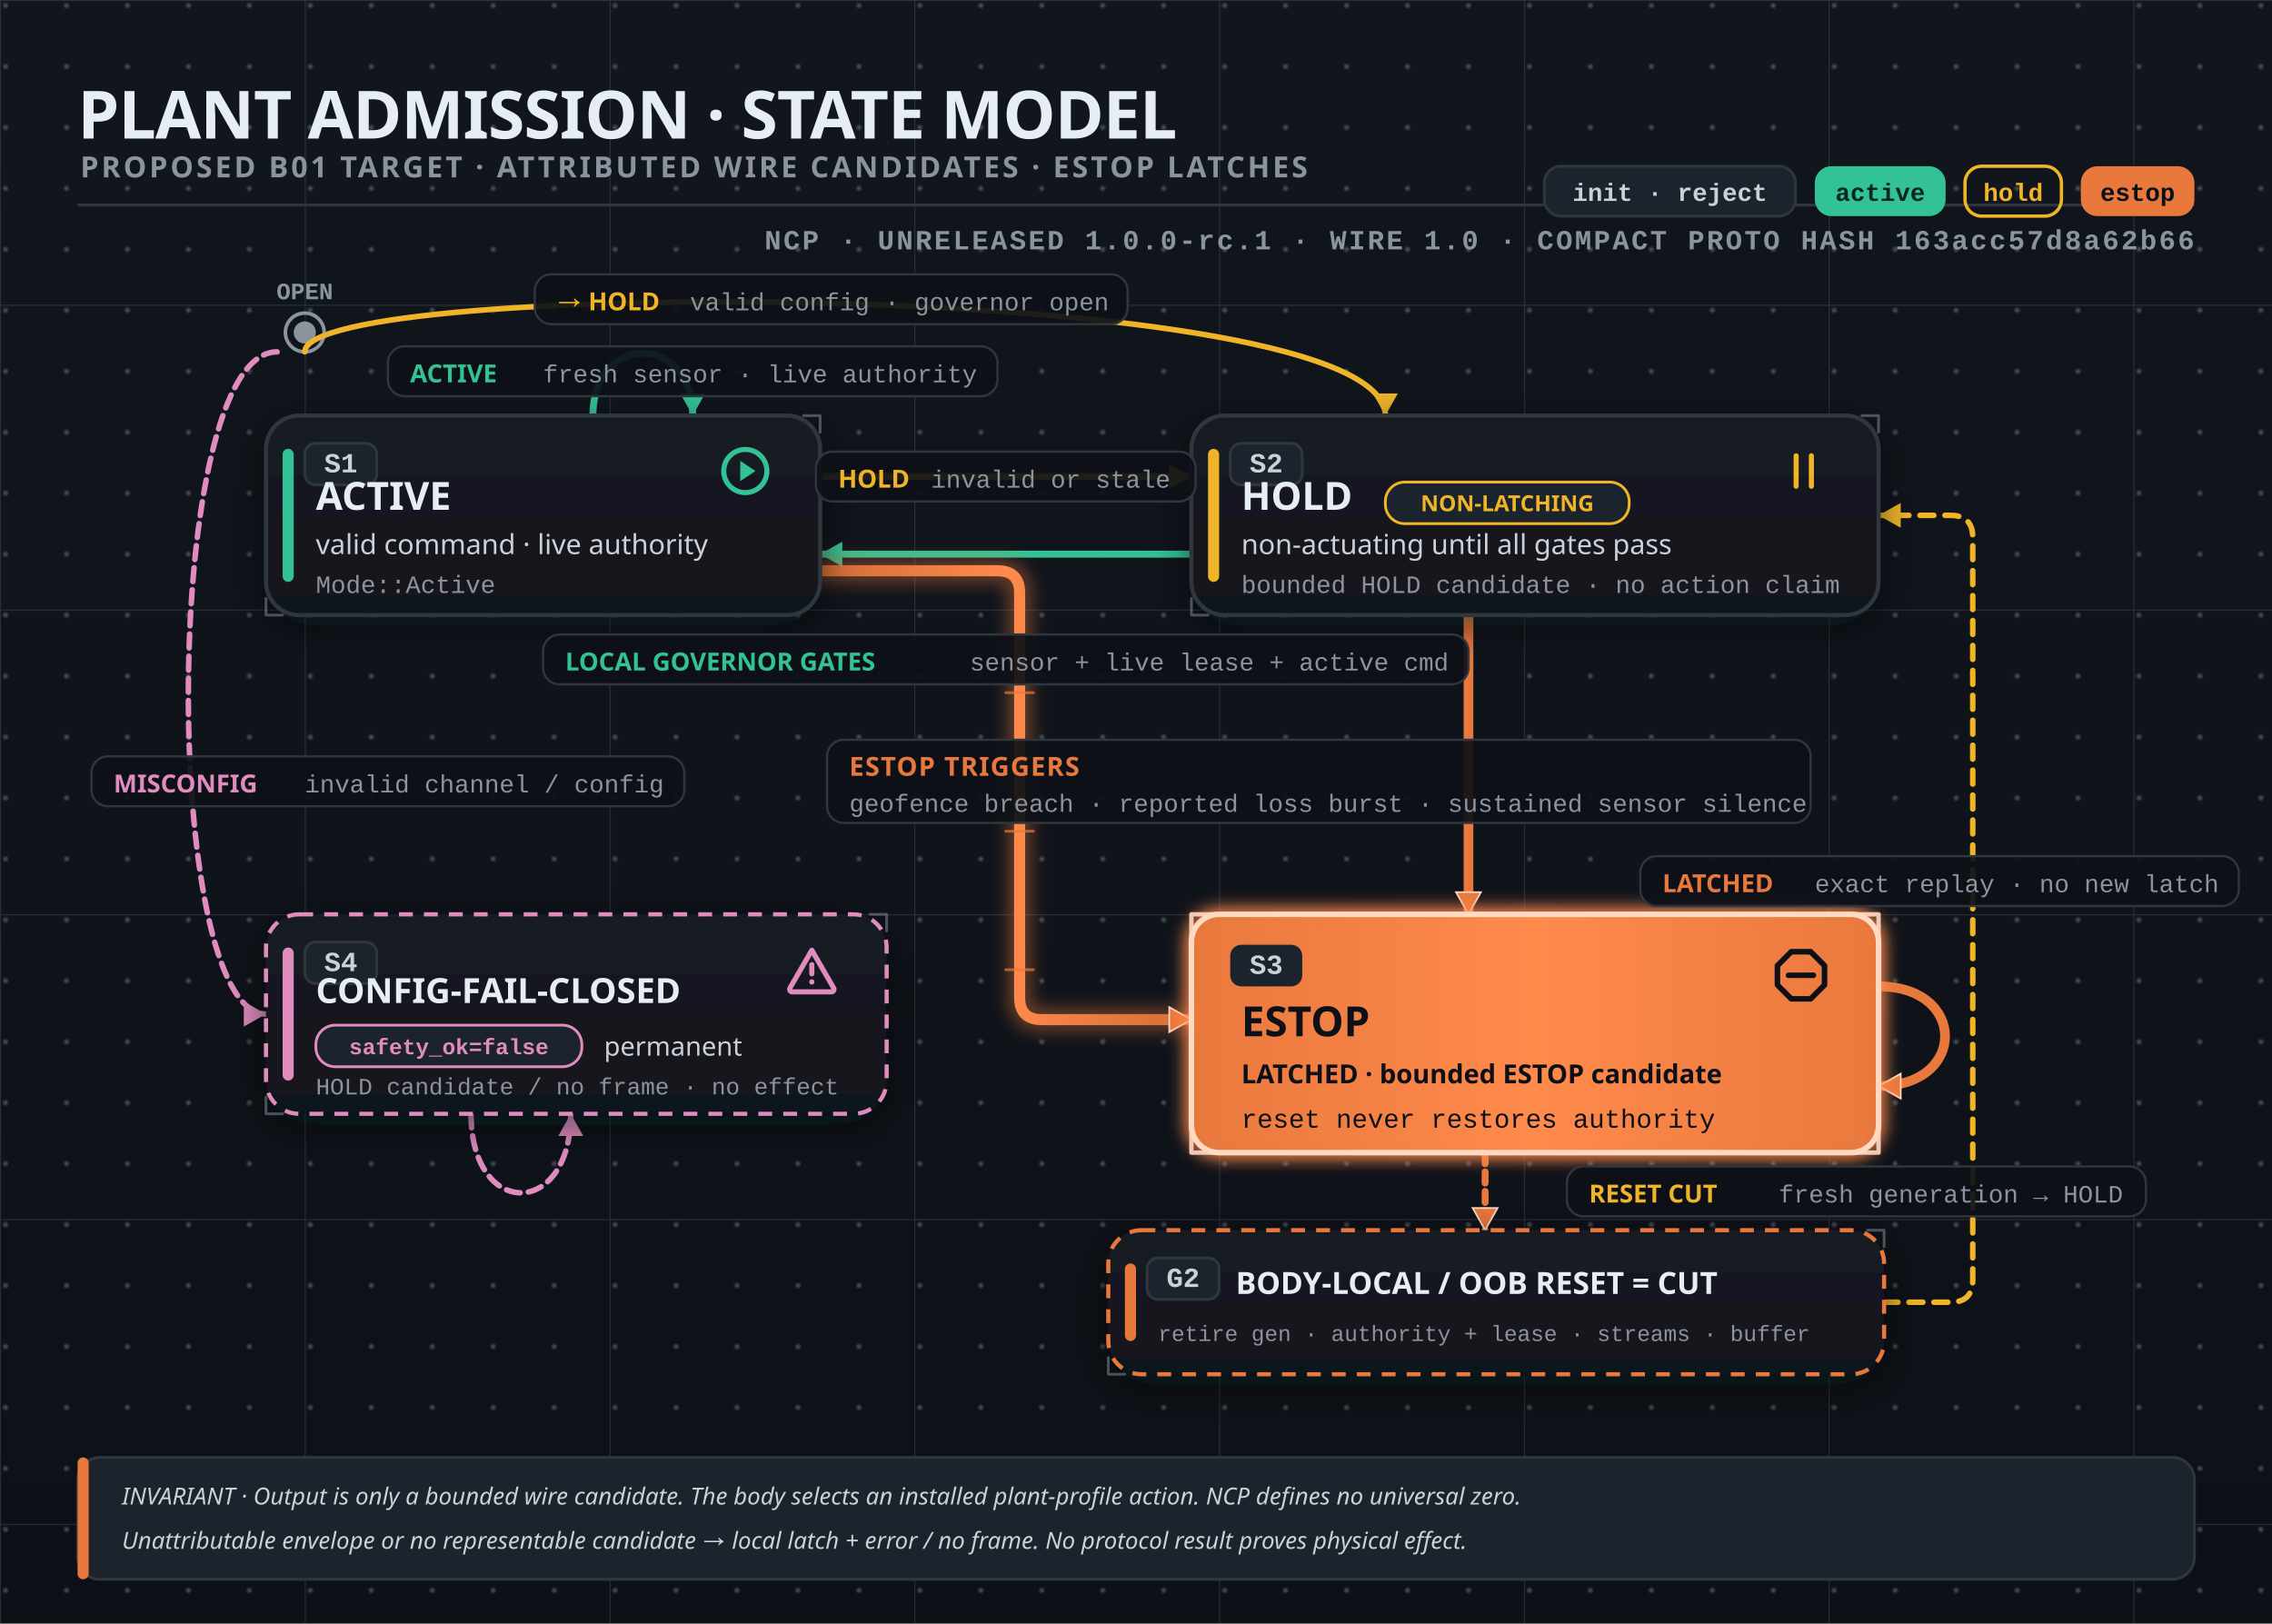
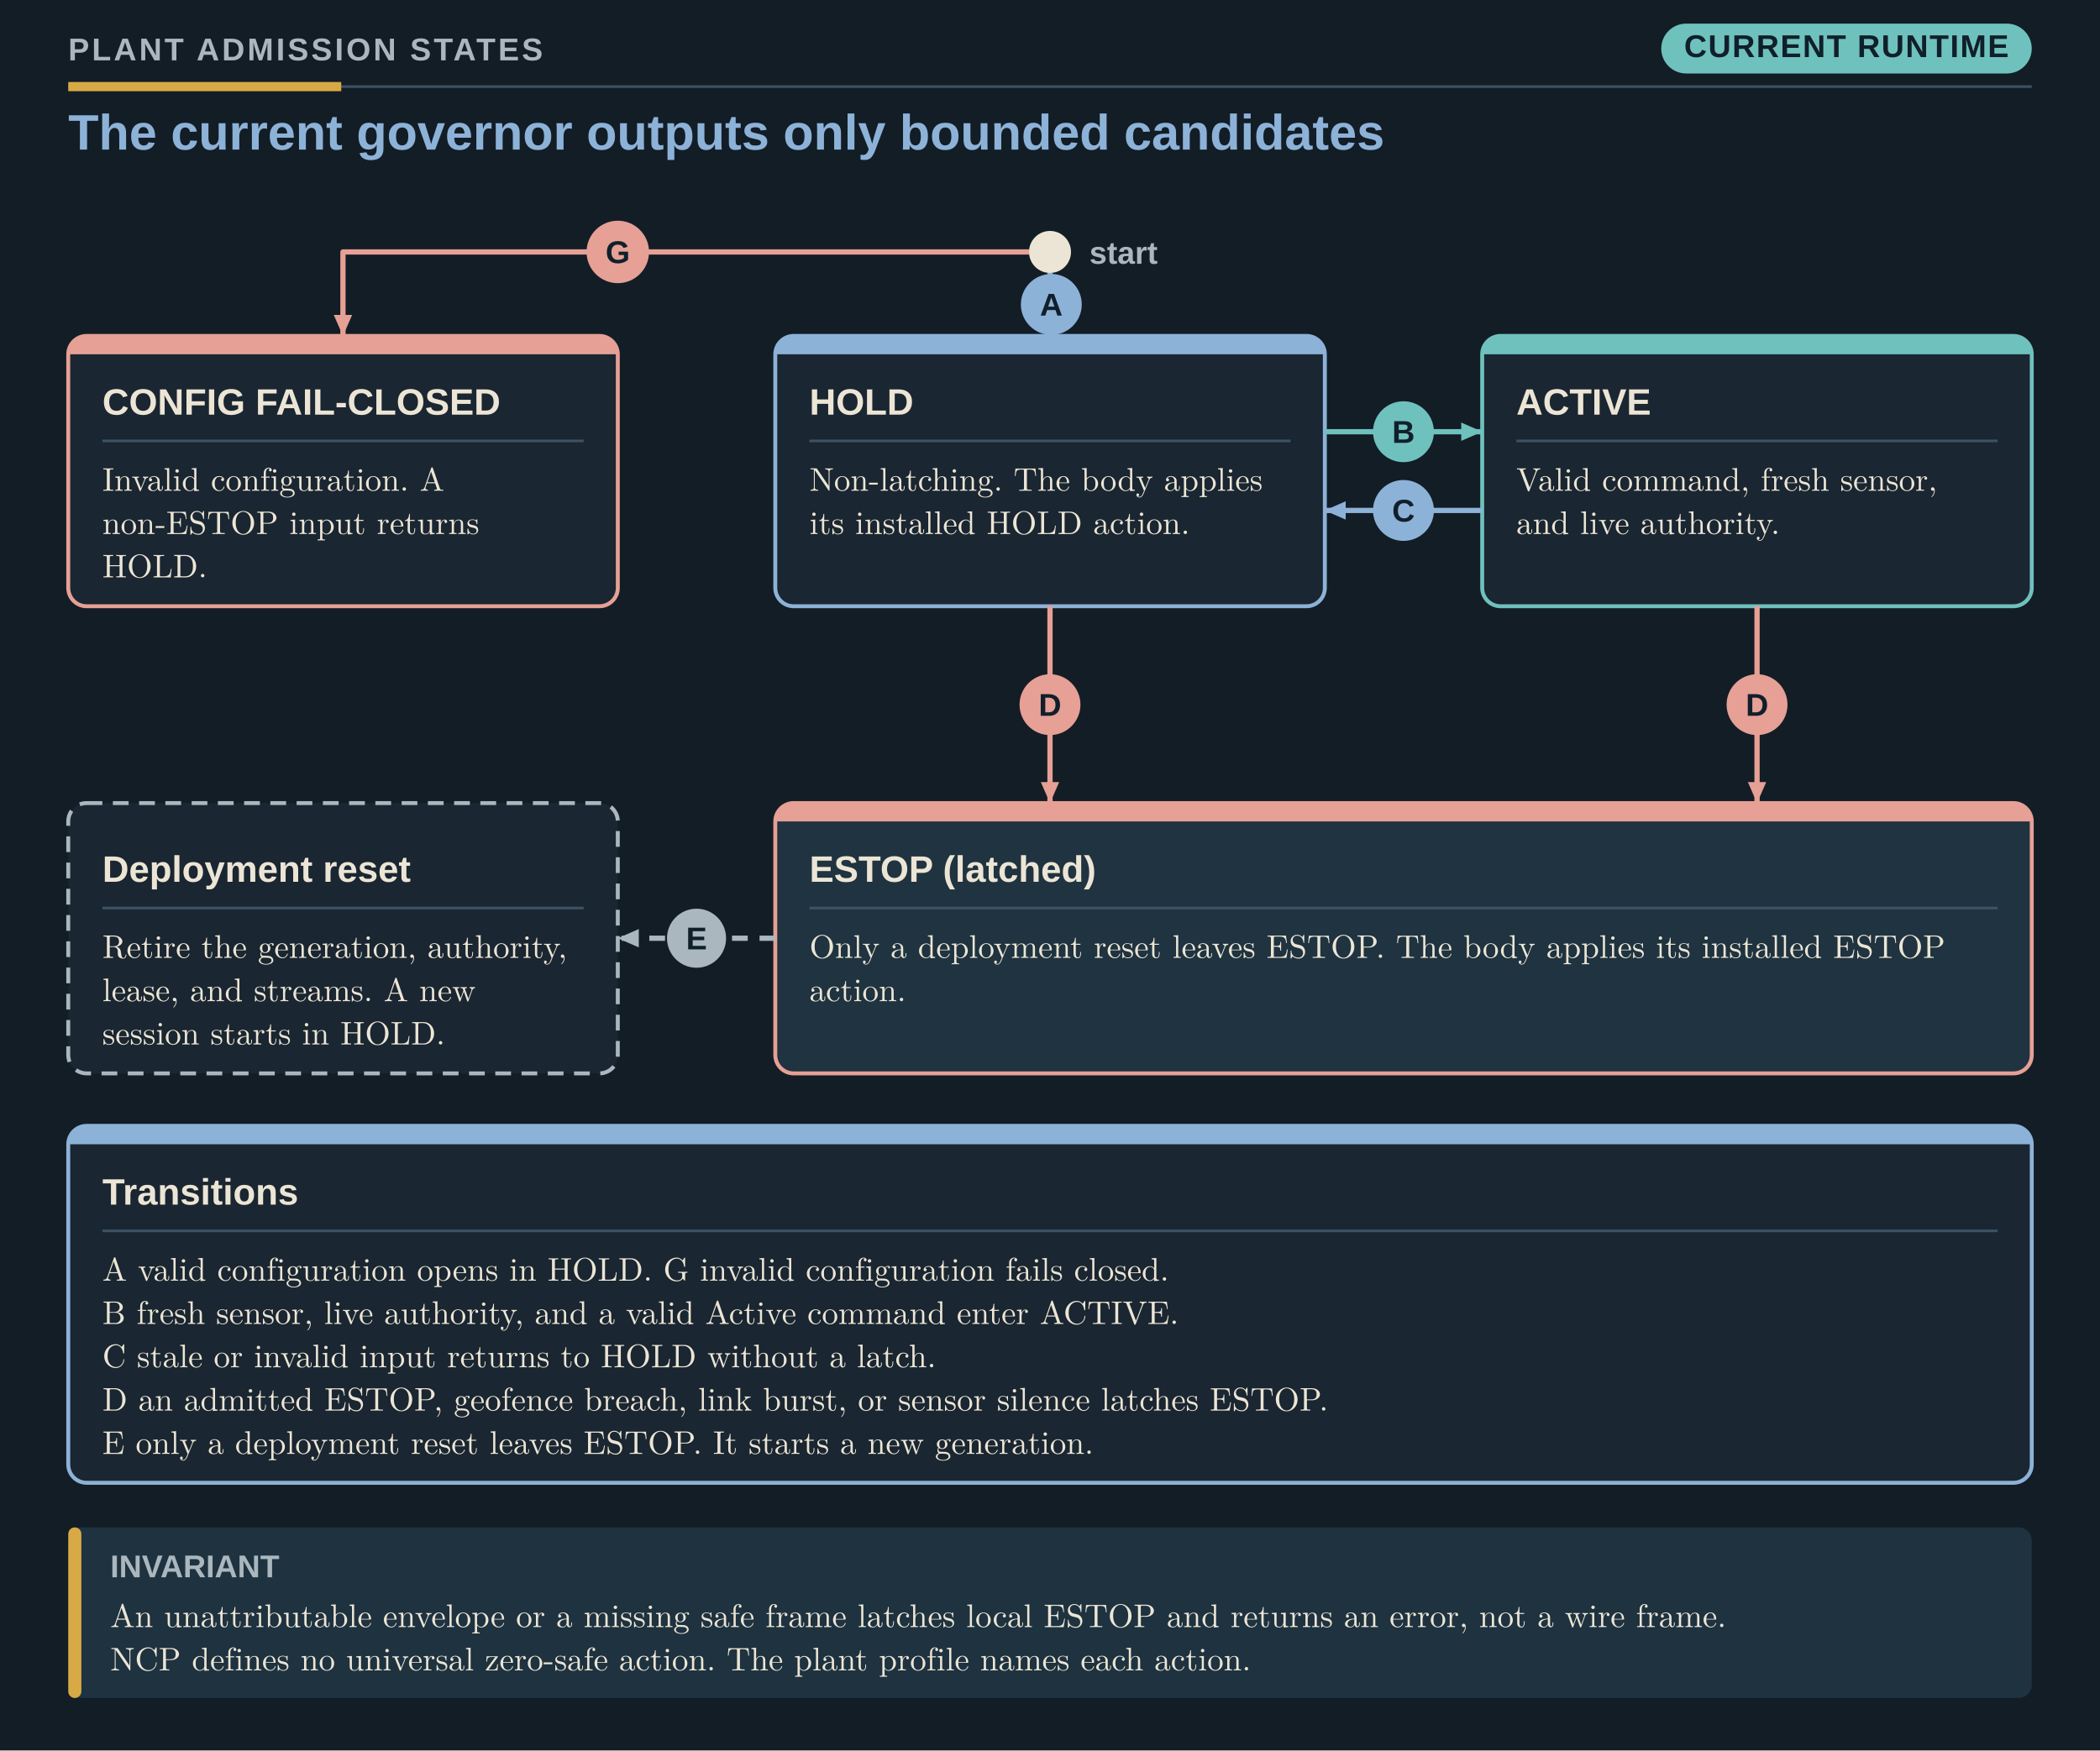
- <svg xmlns="http://www.w3.org/2000/svg" width="820" height="586" viewBox="0 0 820 586" font-family="-apple-system, BlinkMacSystemFont, 'Segoe UI', 'Noto Sans', Helvetica, Arial, sans-serif" role="img" aria-labelledby="ncp-fsm-title ncp-fsm-desc">
+ <svg xmlns="http://www.w3.org/2000/svg" xml:lang="en" width="1600" height="1334" viewBox="0 0 1600 1334" role="img" aria-labelledby="fsm-title fsm-desc">
  <defs>
-     <linearGradient id="pageBg" x1="0" y1="0" x2="0" y2="1">
-       <stop offset="0" stop-color="#11161d" />
-       <stop offset="1" stop-color="#0d1117" />
-     </linearGradient>
-     <linearGradient id="surface" x1="0" y1="0" x2="0" y2="1">
-       <stop offset="0" stop-color="#161b22" />
-       <stop offset="1" stop-color="#11161d" />
-     </linearGradient>
-     <linearGradient id="busAction" x1="0" y1="0" x2="1" y2="0">
-       <stop offset="0" stop-color="#e8783c" stop-opacity="0.85" />
-       <stop offset="0.5" stop-color="#ff8a4c" stop-opacity="1" />
-       <stop offset="1" stop-color="#e8783c" stop-opacity="0.85" />
-     </linearGradient>
-     <linearGradient id="fsmAction" x1="0" y1="0" x2="1" y2="0">
-       <stop offset="0" stop-color="#e8783c" stop-opacity="0.85" />
-       <stop offset="0.5" stop-color="#ff8a4c" stop-opacity="1" />
-       <stop offset="1" stop-color="#e8783c" stop-opacity="0.85" />
-     </linearGradient>
-     <linearGradient id="contractHero" x1="0" y1="0" x2="1" y2="1">
-       <stop offset="0" stop-color="#a78bfa" />
-       <stop offset="1" stop-color="#8c72d9" />
-     </linearGradient>
-     <radialGradient id="gridDot" cx="0.5" cy="0.5" r="0.5">
-       <stop offset="0" stop-color="#8b949e" stop-opacity="0.5" />
-       <stop offset="1" stop-color="#8b949e" stop-opacity="0" />
-     </radialGradient>
-     <pattern id="grid" width="22" height="22" patternUnits="userSpaceOnUse">
-       <circle cx="2" cy="2" r="1.4" fill="url(#gridDot)" />
+     <style>.s{font-family:'Source Sans Pro', 'Source Sans 3', Arial, 'Liberation Sans', 'Helvetica Neue', Helvetica, sans-serif}.r{font-family:'Latin Modern Roman', 'LM Roman 10', 'Times New Roman', 'Liberation Serif', Times, serif}</style>
+     <marker id="fsm-arrow-lapis" viewBox="0 0 16 14" refX="16" refY="7" markerWidth="16" markerHeight="14" markerUnits="userSpaceOnUse" orient="auto-start-reverse">
+       <path d="M0,0 L16,7 L0,14 z" fill="#8DB2D8" />
+     </marker>
+     <marker id="fsm-arrow-muted" viewBox="0 0 16 14" refX="16" refY="7" markerWidth="16" markerHeight="14" markerUnits="userSpaceOnUse" orient="auto-start-reverse">
+       <path d="M0,0 L16,7 L0,14 z" fill="#AAB7BE" />
+     </marker>
+     <marker id="fsm-arrow-pomegranate" viewBox="0 0 16 14" refX="16" refY="7" markerWidth="16" markerHeight="14" markerUnits="userSpaceOnUse" orient="auto-start-reverse">
+       <path d="M0,0 L16,7 L0,14 z" fill="#E6A095" />
+     </marker>
+     <marker id="fsm-arrow-turquoise" viewBox="0 0 16 14" refX="16" refY="7" markerWidth="16" markerHeight="14" markerUnits="userSpaceOnUse" orient="auto-start-reverse">
+       <path d="M0,0 L16,7 L0,14 z" fill="#6FC1BD" />
+     </marker>
+     <pattern id="fsm-hatch" width="12" height="12" patternUnits="userSpaceOnUse" patternTransform="rotate(40)">
+       <line x1="0" y1="0" x2="0" y2="12" stroke="#D8AA45" stroke-width="3" />
    </pattern>
-     <pattern id="gridMajor" width="110" height="110" patternUnits="userSpaceOnUse">
-       <path d="M110 0H0V110" fill="none" stroke="#8b949e" stroke-width="0.75" stroke-opacity="0.22" />
-     </pattern>
-     <filter id="soft" x="-40%" y="-40%" width="180%" height="180%" color-interpolation-filters="sRGB">
-       <feDropShadow dx="0" dy="4" stdDeviation="7" flood-color="#05070b" flood-opacity="0.6" />
-     </filter>
-     <filter id="halo" x="-60%" y="-60%" width="220%" height="220%" color-interpolation-filters="sRGB">
-       <feGaussianBlur stdDeviation="3" />
-     </filter>
-     <filter id="glow" x="-90%" y="-90%" width="280%" height="280%" color-interpolation-filters="sRGB">
-       <feGaussianBlur in="SourceGraphic" stdDeviation="3.4" result="b" />
-       <feFlood flood-color="#ff8a4c" flood-opacity="0.9" />
-       <feComposite in2="b" operator="in" result="g" />
-       <feMerge>
-         <feMergeNode in="g" />
-         <feMergeNode in="g" />
-         <feMergeNode in="SourceGraphic" />
-       </feMerge>
-     </filter>
-     <marker id="arrowAction" markerUnits="userSpaceOnUse" markerWidth="12" markerHeight="12" refX="9" refY="5.5" orient="auto">
-       <path d="M1,1 L9,5.5 L1,10 Z" fill="#e8783c" />
-     </marker>
-     <marker id="arrowControl" markerUnits="userSpaceOnUse" markerWidth="12" markerHeight="12" refX="9" refY="5.5" orient="auto">
-       <path d="M1,1 L9,5.5 L1,10 Z" fill="#3a9ad9" />
-     </marker>
-     <marker id="replyControl" markerUnits="userSpaceOnUse" markerWidth="12" markerHeight="12" refX="9" refY="5.5" orient="auto">
-       <path d="M2,1.5 L9,5.5 L2,9.5" fill="none" stroke="#3a9ad9" stroke-width="1.7" stroke-linecap="round" stroke-linejoin="round" />
-     </marker>
-     <marker id="arrowPercep" markerUnits="userSpaceOnUse" markerWidth="12" markerHeight="12" refX="9" refY="5.5" orient="auto">
-       <path d="M1,1 L9,5.5 L1,10 Z" fill="#56b4e9" />
-     </marker>
-     <marker id="tapObserve" markerUnits="userSpaceOnUse" markerWidth="10" markerHeight="10" refX="5" refY="5" orient="auto">
-       <circle cx="5" cy="5" r="3.2" fill="none" stroke="#8b949e" stroke-width="1.5" />
-     </marker>
-     <marker id="arrowContract" markerUnits="userSpaceOnUse" markerWidth="12" markerHeight="12" refX="9" refY="5.5" orient="auto">
-       <path d="M1,1 L9,5.5 L1,10 Z" fill="#a78bfa" />
-     </marker>
-     <marker id="submoduleArrow" markerUnits="userSpaceOnUse" markerWidth="12" markerHeight="12" refX="9" refY="5.5" orient="auto">
-       <path d="M2,1.5 L9,5.5 L2,9.5" fill="none" stroke="#8b949e" stroke-width="1.7" stroke-linecap="round" stroke-linejoin="round" />
-     </marker>
-     <marker id="arrowActive" markerUnits="userSpaceOnUse" markerWidth="12" markerHeight="12" refX="9" refY="5.5" orient="auto">
-       <path d="M1,1 L9,5.5 L1,10 Z" fill="#33c295" />
-     </marker>
-     <marker id="arrowEstop" markerUnits="userSpaceOnUse" markerWidth="12" markerHeight="12" refX="9" refY="5.5" orient="auto">
-       <path d="M1,1 L9,5.5 L1,10 Z" fill="#e8783c" stroke="#ffd9c2" stroke-width="0.6" />
-     </marker>
-     <marker id="arrowHold" markerUnits="userSpaceOnUse" markerWidth="12" markerHeight="12" refX="9" refY="5.5" orient="auto">
-       <path d="M1,1 L9,5.5 L1,10 Z" fill="#f0b429" />
-     </marker>
-     <marker id="arrowMut" markerUnits="userSpaceOnUse" markerWidth="12" markerHeight="12" refX="9" refY="5.5" orient="auto">
-       <path d="M1,1 L9,5.5 L1,10 Z" fill="#8b949e" />
-     </marker>
-     <marker id="arrowConfig" markerUnits="userSpaceOnUse" markerWidth="12" markerHeight="12" refX="9" refY="5.5" orient="auto">
-       <path d="M1,1 L9,5.5 L1,10 Z" fill="#e08cbf" />
-     </marker>
-     <filter id="glowContract" x="-90%" y="-90%" width="280%" height="280%" color-interpolation-filters="sRGB">
-       <feGaussianBlur in="SourceGraphic" stdDeviation="3.4" result="b" />
-       <feFlood flood-color="#a78bfa" flood-opacity="0.9" />
-       <feComposite in2="b" operator="in" result="g" />
-       <feMerge>
-         <feMergeNode in="g" />
-         <feMergeNode in="g" />
-         <feMergeNode in="SourceGraphic" />
-       </feMerge>
-     </filter>
-     <filter id="glowActive" x="-90%" y="-90%" width="280%" height="280%" color-interpolation-filters="sRGB">
-       <feGaussianBlur in="SourceGraphic" stdDeviation="3.4" result="b" />
-       <feFlood flood-color="#33c295" flood-opacity="0.9" />
-       <feComposite in2="b" operator="in" result="g" />
-       <feMerge>
-         <feMergeNode in="g" />
-         <feMergeNode in="g" />
-         <feMergeNode in="SourceGraphic" />
-       </feMerge>
-     </filter>
  </defs>
-   <rect x="0" y="0" width="820" height="586" rx="0" fill="url(#pageBg)" />
-   <rect x="0" y="0" width="820" height="586" rx="0" fill="url(#gridMajor)" />
-   <rect x="0" y="0" width="820" height="586" rx="0" fill="url(#grid)" />
-   <text x="28" y="50" font-family="-apple-system, BlinkMacSystemFont, 'Segoe UI', 'Noto Sans', Helvetica, Arial, sans-serif" font-size="24" font-weight="800" font-style="normal" fill="#e6edf3" text-anchor="start" letter-spacing="-0.3" text-rendering="geometricPrecision">PLANT ADMISSION · STATE MODEL</text>
-   <text x="29" y="64" font-family="-apple-system, BlinkMacSystemFont, 'Segoe UI', 'Noto Sans', Helvetica, Arial, sans-serif" font-size="10.5" font-weight="600" font-style="normal" fill="#8b949e" text-anchor="start" letter-spacing="1.0" text-rendering="geometricPrecision">PROPOSED B01 TARGET  ·  ATTRIBUTED WIRE CANDIDATES  ·  ESTOP LATCHES</text>
-   <line x1="28" y1="74" x2="792" y2="74" stroke="#30363d" stroke-width="1" stroke-linecap="butt" />
-   <text x="792" y="90" font-family="ui-monospace, SFMono-Regular, 'SF Mono', Menlo, Consolas, 'Liberation Mono', monospace" font-size="10" font-weight="600" font-style="normal" fill="#8b949e" text-anchor="end" letter-spacing="0.8" text-rendering="geometricPrecision">NCP · UNRELEASED 1.0.0-rc.1 · WIRE 1.0 · COMPACT PROTO HASH 163acc57d8a62b66</text>
-   <rect x="751.0" y="60" width="41.0" height="18" rx="6" fill="#e8783c" />
-   <text x="771.5" y="72.5" font-family="ui-monospace, SFMono-Regular, 'SF Mono', Menlo, Consolas, 'Liberation Mono', monospace" font-size="9" font-weight="700" font-style="normal" fill="#0d1117" text-anchor="middle" text-rendering="geometricPrecision">estop</text>
-   <rect x="709.2" y="60" width="34.8" height="18" rx="6" fill="none" stroke="#f0b429" stroke-width="1.2" />
-   <text x="726.6" y="72.5" font-family="ui-monospace, SFMono-Regular, 'SF Mono', Menlo, Consolas, 'Liberation Mono', monospace" font-size="9" font-weight="700" font-style="normal" fill="#f0b429" text-anchor="middle" text-rendering="geometricPrecision">hold</text>
-   <rect x="655.0" y="60" width="47.2" height="18" rx="6" fill="#33c295" />
-   <text x="678.6" y="72.5" font-family="ui-monospace, SFMono-Regular, 'SF Mono', Menlo, Consolas, 'Liberation Mono', monospace" font-size="9" font-weight="700" font-style="normal" fill="#06281e" text-anchor="middle" text-rendering="geometricPrecision">active</text>
-   <rect x="557.4" y="60" width="90.6" height="18" rx="6" fill="#1b232c" stroke="#30363d" stroke-width="1" />
-   <text x="602.7" y="72.5" font-family="ui-monospace, SFMono-Regular, 'SF Mono', Menlo, Consolas, 'Liberation Mono', monospace" font-size="9" font-weight="700" font-style="normal" fill="#c9d1d9" text-anchor="middle" text-rendering="geometricPrecision">init · reject</text>
-   <circle cx="110" cy="120" r="4" fill="#8b949e" />
-   <circle cx="110" cy="120" r="7" fill="none" stroke="#8b949e" stroke-width="1.3" />
-   <text x="110" y="108" font-family="ui-monospace, SFMono-Regular, 'SF Mono', Menlo, Consolas, 'Liberation Mono', monospace" font-size="8.5" font-weight="700" font-style="normal" fill="#8b949e" text-anchor="middle" text-rendering="geometricPrecision">OPEN</text>
-   <path d="M110,127 C110,100 500,100 500,150" fill="none" stroke="#f0b429" stroke-width="2" stroke-linecap="round" stroke-linejoin="round" marker-end="url(#arrowHold)" />
-   <path d="M100,127 C58,127 58,366 96,366" fill="none" stroke="#e08cbf" stroke-width="2" stroke-linecap="round" stroke-linejoin="round" stroke-dasharray="5 3" marker-end="url(#arrowConfig)" />
-   <path d="M214,150 C214,120 250,120 250,150" fill="none" stroke="#33c295" stroke-width="2.5" stroke-linecap="round" stroke-linejoin="round" marker-end="url(#arrowActive)" />
-   <path d="M296,172 L430,172" fill="none" stroke="#f0b429" stroke-width="2.5" stroke-linecap="round" stroke-linejoin="round" marker-end="url(#arrowHold)" />
-   <path d="M430,200 L296,200" fill="none" stroke="#33c295" stroke-width="2.5" stroke-linecap="round" stroke-linejoin="round" marker-end="url(#arrowActive)" />
-   <path d="M296,206 L360,206 Q368,206 368,214 L368,360 Q368,368 376,368 L430,368" fill="none" stroke="#e8783c" stroke-width="9" stroke-linecap="round" stroke-linejoin="round" stroke-opacity="0.4" filter="url(#halo)" />
-   <path d="M296,206 L360,206 Q368,206 368,214 L368,360 Q368,368 376,368 L430,368" fill="none" stroke="url(#busAction)" stroke-width="4" stroke-linecap="round" stroke-linejoin="round" marker-end="url(#arrowEstop)" />
-   <line x1="363" y1="250" x2="373" y2="250" stroke="#e8783c" stroke-width="1" stroke-linecap="round" stroke-opacity="0.7" />
-   <line x1="363" y1="300" x2="373" y2="300" stroke="#e8783c" stroke-width="1" stroke-linecap="round" stroke-opacity="0.7" />
-   <line x1="363" y1="350" x2="373" y2="350" stroke="#e8783c" stroke-width="1" stroke-linecap="round" stroke-opacity="0.7" />
-   <path d="M530,222 L530,330" fill="none" stroke="#e8783c" stroke-width="3.5" stroke-linecap="round" stroke-linejoin="round" marker-end="url(#arrowEstop)" />
-   <path d="M678,356 C710,356 710,392 678,392" fill="none" stroke="#e8783c" stroke-width="3.5" stroke-linecap="round" stroke-linejoin="round" marker-end="url(#arrowEstop)" />
-   <path d="M536,416 L536,444" fill="none" stroke="#e8783c" stroke-width="2.5" stroke-linecap="round" stroke-linejoin="round" stroke-dasharray="4 3" marker-end="url(#arrowEstop)" />
-   <path d="M680,470 L704,470 Q712,470 712,462 L712,194 Q712,186 704,186 L678,186" fill="none" stroke="#f0b429" stroke-width="2" stroke-linecap="round" stroke-linejoin="round" stroke-dasharray="5 4" marker-end="url(#arrowHold)" />
-   <path d="M170,402 C170,440 206,440 206,402" fill="none" stroke="#e08cbf" stroke-width="2" stroke-linecap="round" stroke-linejoin="round" stroke-dasharray="5 3" marker-end="url(#arrowConfig)" />
-   <rect x="96" y="150" width="200" height="72" rx="12" fill="url(#surface)" filter="url(#soft)" />
-   <rect x="96" y="150" width="200" height="72" rx="12" fill="none" stroke="#30363d" stroke-width="1.5" />
-   <rect x="102" y="162" width="4" height="48" rx="2" fill="#33c295" />
-   <path d="M290,150 L296,150 L296,156" fill="none" stroke="#8b949e" stroke-width="1" stroke-linecap="round" stroke-linejoin="round" stroke-opacity="0.5" />
-   <path d="M96,216 L96,222 L102,222" fill="none" stroke="#8b949e" stroke-width="1" stroke-linecap="round" stroke-linejoin="round" stroke-opacity="0.5" />
-   <rect x="110" y="160" width="26" height="15" rx="4" fill="#1b232c" stroke="#30363d" stroke-width="1" />
-   <text x="123" y="170.5" font-family="ui-monospace, SFMono-Regular, 'SF Mono', Menlo, Consolas, 'Liberation Mono', monospace" font-size="10" font-weight="700" font-style="normal" fill="#c9d1d9" text-anchor="middle" text-rendering="geometricPrecision">S1</text>
-   <g transform="translate(258,159) scale(0.9167)" fill="none" stroke="#33c295" stroke-width="2" stroke-linecap="round" stroke-linejoin="round">
-     <circle cx="12" cy="12" r="8.5" />
-     <path d="M10 8 L16 12 L10 16 Z" fill="#33c295" stroke="none" />
-   </g>
-   <text x="114" y="184" font-family="-apple-system, BlinkMacSystemFont, 'Segoe UI', 'Noto Sans', Helvetica, Arial, sans-serif" font-size="14" font-weight="700" font-style="normal" fill="#e6edf3" text-anchor="start" text-rendering="geometricPrecision">ACTIVE</text>
-   <text x="114" y="200" font-family="-apple-system, BlinkMacSystemFont, 'Segoe UI', 'Noto Sans', Helvetica, Arial, sans-serif" font-size="10" font-weight="500" font-style="normal" fill="#c9d1d9" text-anchor="start" text-rendering="geometricPrecision">valid command · live authority</text>
-   <text x="114" y="214" font-family="ui-monospace, SFMono-Regular, 'SF Mono', Menlo, Consolas, 'Liberation Mono', monospace" font-size="9" font-weight="500" font-style="normal" fill="#8b949e" text-anchor="start" text-rendering="geometricPrecision">Mode::Active</text>
-   <rect x="430" y="150" width="248" height="72" rx="12" fill="url(#surface)" filter="url(#soft)" />
-   <rect x="430" y="150" width="248" height="72" rx="12" fill="none" stroke="#30363d" stroke-width="1.5" />
-   <rect x="436" y="162" width="4" height="48" rx="2" fill="#f0b429" />
-   <path d="M672,150 L678,150 L678,156" fill="none" stroke="#8b949e" stroke-width="1" stroke-linecap="round" stroke-linejoin="round" stroke-opacity="0.5" />
-   <path d="M430,216 L430,222 L436,222" fill="none" stroke="#8b949e" stroke-width="1" stroke-linecap="round" stroke-linejoin="round" stroke-opacity="0.5" />
-   <rect x="444" y="160" width="26" height="15" rx="4" fill="#1b232c" stroke="#30363d" stroke-width="1" />
-   <text x="457" y="170.5" font-family="ui-monospace, SFMono-Regular, 'SF Mono', Menlo, Consolas, 'Liberation Mono', monospace" font-size="10" font-weight="700" font-style="normal" fill="#c9d1d9" text-anchor="middle" text-rendering="geometricPrecision">S2</text>
-   <g transform="translate(640,159) scale(0.9167)" fill="none" stroke="#f0b429" stroke-width="2" stroke-linecap="round" stroke-linejoin="round">
-     <path d="M9 6v12M15 6v12" />
-   </g>
-   <text x="448" y="184" font-family="-apple-system, BlinkMacSystemFont, 'Segoe UI', 'Noto Sans', Helvetica, Arial, sans-serif" font-size="14" font-weight="700" font-style="normal" fill="#e6edf3" text-anchor="start" text-rendering="geometricPrecision">HOLD</text>
-   <rect x="500" y="174" width="88" height="15" rx="7" fill="#1b232c" stroke="#f0b429" stroke-width="1" />
-   <text x="544" y="184.5" font-family="-apple-system, BlinkMacSystemFont, 'Segoe UI', 'Noto Sans', Helvetica, Arial, sans-serif" font-size="8" font-weight="700" font-style="normal" fill="#f0b429" text-anchor="middle" text-rendering="geometricPrecision">NON-LATCHING</text>
-   <text x="448" y="200" font-family="-apple-system, BlinkMacSystemFont, 'Segoe UI', 'Noto Sans', Helvetica, Arial, sans-serif" font-size="10" font-weight="500" font-style="normal" fill="#c9d1d9" text-anchor="start" text-rendering="geometricPrecision">non-actuating until all gates pass</text>
-   <text x="448" y="214" font-family="ui-monospace, SFMono-Regular, 'SF Mono', Menlo, Consolas, 'Liberation Mono', monospace" font-size="9" font-weight="500" font-style="normal" fill="#8b949e" text-anchor="start" text-rendering="geometricPrecision">bounded HOLD candidate · no action claim</text>
-   <rect x="96" y="330" width="224" height="72" rx="12" fill="url(#surface)" filter="url(#soft)" />
-   <rect x="96" y="330" width="224" height="72" rx="12" fill="none" stroke="#e08cbf" stroke-width="1.5" stroke-dasharray="5 4" fill-opacity="0.7" />
-   <rect x="102" y="342" width="4" height="48" rx="2" fill="#e08cbf" />
-   <path d="M314,330 L320,330 L320,336" fill="none" stroke="#8b949e" stroke-width="1" stroke-linecap="round" stroke-linejoin="round" stroke-opacity="0.5" />
-   <path d="M96,396 L96,402 L102,402" fill="none" stroke="#8b949e" stroke-width="1" stroke-linecap="round" stroke-linejoin="round" stroke-opacity="0.5" />
-   <rect x="110" y="340" width="26" height="15" rx="4" fill="#1b232c" stroke="#30363d" stroke-width="1" />
-   <text x="123" y="350.5" font-family="ui-monospace, SFMono-Regular, 'SF Mono', Menlo, Consolas, 'Liberation Mono', monospace" font-size="10" font-weight="700" font-style="normal" fill="#c9d1d9" text-anchor="middle" text-rendering="geometricPrecision">S4</text>
-   <g transform="translate(282,339) scale(0.9167)" fill="none" stroke="#e08cbf" stroke-width="2" stroke-linecap="round" stroke-linejoin="round">
-     <path d="M12 4.3 20.6 19.2a1 1 0 0 1-0.87 1.5H4.27a1 1 0 0 1-0.87-1.5L12 4.3Z" />
-     <path d="M12 10v3.6" />
-     <circle cx="12" cy="16.8" r="1.05" fill="#e08cbf" stroke="none" />
-   </g>
-   <text x="114" y="362" font-family="-apple-system, BlinkMacSystemFont, 'Segoe UI', 'Noto Sans', Helvetica, Arial, sans-serif" font-size="12.5" font-weight="700" font-style="normal" fill="#e6edf3" text-anchor="start" text-rendering="geometricPrecision">CONFIG-FAIL-CLOSED</text>
-   <rect x="114" y="370" width="96" height="15" rx="7" fill="#1b232c" stroke="#e08cbf" stroke-width="1" />
-   <text x="162" y="380.5" font-family="ui-monospace, SFMono-Regular, 'SF Mono', Menlo, Consolas, 'Liberation Mono', monospace" font-size="8" font-weight="700" font-style="normal" fill="#e08cbf" text-anchor="middle" text-rendering="geometricPrecision">safety_ok=false</text>
-   <text x="218" y="381" font-family="-apple-system, BlinkMacSystemFont, 'Segoe UI', 'Noto Sans', Helvetica, Arial, sans-serif" font-size="9.5" font-weight="500" font-style="normal" fill="#c9d1d9" text-anchor="start" text-rendering="geometricPrecision">permanent</text>
-   <text x="114" y="395" font-family="ui-monospace, SFMono-Regular, 'SF Mono', Menlo, Consolas, 'Liberation Mono', monospace" font-size="8.5" font-weight="500" font-style="normal" fill="#8b949e" text-anchor="start" text-rendering="geometricPrecision">HOLD candidate / no frame · no effect</text>
-   <rect x="430" y="330" width="248" height="86" rx="10" fill="url(#fsmAction)" stroke="#ffd9c2" stroke-width="2" filter="url(#glow)" />
-   <path d="M439,330 L430,330 L430,339" fill="none" stroke="#ffd9c2" stroke-width="1.6" stroke-linecap="round" stroke-linejoin="round" stroke-opacity="0.9" />
-   <path d="M669,330 L678,330 L678,339" fill="none" stroke="#ffd9c2" stroke-width="1.6" stroke-linecap="round" stroke-linejoin="round" stroke-opacity="0.9" />
-   <path d="M439,416 L430,416 L430,407" fill="none" stroke="#ffd9c2" stroke-width="1.6" stroke-linecap="round" stroke-linejoin="round" stroke-opacity="0.9" />
-   <path d="M669,416 L678,416 L678,407" fill="none" stroke="#ffd9c2" stroke-width="1.6" stroke-linecap="round" stroke-linejoin="round" stroke-opacity="0.9" />
-   <rect x="444" y="341" width="26" height="15" rx="4" fill="#1b232c" />
-   <text x="457" y="351.5" font-family="ui-monospace, SFMono-Regular, 'SF Mono', Menlo, Consolas, 'Liberation Mono', monospace" font-size="10" font-weight="700" font-style="normal" fill="#c9d1d9" text-anchor="middle" text-rendering="geometricPrecision">S3</text>
-   <g transform="translate(638,340) scale(1)" fill="none" stroke="#0d1117" stroke-width="2" stroke-linecap="round" stroke-linejoin="round">
-     <path d="M8.5 3.5 H15.5 L20.5 8.5 V15.5 L15.5 20.5 H8.5 L3.5 15.5 V8.5 Z" />
-     <path d="M7.5 12 H16.5" />
-   </g>
-   <text x="448" y="374" font-family="-apple-system, BlinkMacSystemFont, 'Segoe UI', 'Noto Sans', Helvetica, Arial, sans-serif" font-size="15" font-weight="800" font-style="normal" fill="#0d1117" text-anchor="start" text-rendering="geometricPrecision">ESTOP</text>
-   <text x="448" y="391" font-family="-apple-system, BlinkMacSystemFont, 'Segoe UI', 'Noto Sans', Helvetica, Arial, sans-serif" font-size="9.5" font-weight="600" font-style="normal" fill="#0d1117" text-anchor="start" text-rendering="geometricPrecision">LATCHED · bounded ESTOP candidate</text>
-   <text x="448" y="407" font-family="ui-monospace, SFMono-Regular, 'SF Mono', Menlo, Consolas, 'Liberation Mono', monospace" font-size="9.5" font-weight="500" font-style="normal" fill="#0d1117" text-anchor="start" text-rendering="geometricPrecision">reset never restores authority</text>
-   <rect x="400" y="444" width="280" height="52" rx="12" fill="url(#surface)" filter="url(#soft)" />
-   <rect x="400" y="444" width="280" height="52" rx="12" fill="none" stroke="#e8783c" stroke-width="1.5" stroke-dasharray="5 4" fill-opacity="0.7" />
-   <rect x="406" y="456" width="4" height="28" rx="2" fill="#e8783c" />
-   <path d="M674,444 L680,444 L680,450" fill="none" stroke="#8b949e" stroke-width="1" stroke-linecap="round" stroke-linejoin="round" stroke-opacity="0.5" />
-   <path d="M400,490 L400,496 L406,496" fill="none" stroke="#8b949e" stroke-width="1" stroke-linecap="round" stroke-linejoin="round" stroke-opacity="0.5" />
-   <rect x="414" y="454" width="26" height="15" rx="4" fill="#1b232c" stroke="#30363d" stroke-width="1" />
-   <text x="427" y="464.5" font-family="ui-monospace, SFMono-Regular, 'SF Mono', Menlo, Consolas, 'Liberation Mono', monospace" font-size="10" font-weight="700" font-style="normal" fill="#c9d1d9" text-anchor="middle" text-rendering="geometricPrecision">G2</text>
-   <text x="446" y="467" font-family="-apple-system, BlinkMacSystemFont, 'Segoe UI', 'Noto Sans', Helvetica, Arial, sans-serif" font-size="11" font-weight="700" font-style="normal" fill="#e6edf3" text-anchor="start" text-rendering="geometricPrecision">BODY-LOCAL / OOB RESET = CUT</text>
-   <text x="418" y="484" font-family="ui-monospace, SFMono-Regular, 'SF Mono', Menlo, Consolas, 'Liberation Mono', monospace" font-size="8" font-weight="500" font-style="normal" fill="#8b949e" text-anchor="start" text-rendering="geometricPrecision">retire gen · authority + lease · streams · buffer</text>
-   <rect x="193.0" y="99" width="214" height="18" rx="6" fill="#0d1117" stroke="#30363d" stroke-width="0.8" fill-opacity="0.92" />
-   <text x="201.0" y="112" font-family="-apple-system, BlinkMacSystemFont, 'Segoe UI', 'Noto Sans', Helvetica, Arial, sans-serif" font-size="9" font-weight="700" font-style="normal" fill="#f0b429" text-anchor="start" text-rendering="geometricPrecision">→ HOLD</text>
-   <text x="249" y="112" font-family="ui-monospace, SFMono-Regular, 'SF Mono', Menlo, Consolas, 'Liberation Mono', monospace" font-size="9" font-weight="500" font-style="normal" fill="#8b949e" text-anchor="start" text-rendering="geometricPrecision">valid config · governor open</text>
-   <rect x="140.0" y="125" width="220" height="18" rx="6" fill="#0d1117" stroke="#30363d" stroke-width="0.8" fill-opacity="0.92" />
-   <text x="148.0" y="138" font-family="-apple-system, BlinkMacSystemFont, 'Segoe UI', 'Noto Sans', Helvetica, Arial, sans-serif" font-size="9" font-weight="700" font-style="normal" fill="#33c295" text-anchor="start" text-rendering="geometricPrecision">ACTIVE</text>
-   <text x="196" y="138" font-family="ui-monospace, SFMono-Regular, 'SF Mono', Menlo, Consolas, 'Liberation Mono', monospace" font-size="9" font-weight="500" font-style="normal" fill="#8b949e" text-anchor="start" text-rendering="geometricPrecision">fresh sensor · live authority</text>
-   <rect x="294.5" y="163" width="137" height="18" rx="6" fill="#0d1117" stroke="#30363d" stroke-width="0.8" fill-opacity="0.92" />
-   <text x="302.5" y="176" font-family="-apple-system, BlinkMacSystemFont, 'Segoe UI', 'Noto Sans', Helvetica, Arial, sans-serif" font-size="9" font-weight="700" font-style="normal" fill="#f0b429" text-anchor="start" text-rendering="geometricPrecision">HOLD</text>
-   <text x="336" y="176" font-family="ui-monospace, SFMono-Regular, 'SF Mono', Menlo, Consolas, 'Liberation Mono', monospace" font-size="9" font-weight="500" font-style="normal" fill="#8b949e" text-anchor="start" text-rendering="geometricPrecision">invalid or stale</text>
-   <rect x="196.0" y="229" width="334" height="18" rx="6" fill="#0d1117" stroke="#30363d" stroke-width="0.8" fill-opacity="0.92" />
-   <text x="204.0" y="242" font-family="-apple-system, BlinkMacSystemFont, 'Segoe UI', 'Noto Sans', Helvetica, Arial, sans-serif" font-size="9" font-weight="700" font-style="normal" fill="#33c295" text-anchor="start" text-rendering="geometricPrecision">LOCAL GOVERNOR GATES</text>
-   <text x="350" y="242" font-family="ui-monospace, SFMono-Regular, 'SF Mono', Menlo, Consolas, 'Liberation Mono', monospace" font-size="9" font-weight="500" font-style="normal" fill="#8b949e" text-anchor="start" text-rendering="geometricPrecision">sensor + live lease + active cmd</text>
-   <rect x="298.5" y="267.0" width="355" height="30" rx="6" fill="#0d1117" stroke="#30363d" stroke-width="0.8" fill-opacity="0.92" />
-   <text x="306.5" y="280.0" font-family="-apple-system, BlinkMacSystemFont, 'Segoe UI', 'Noto Sans', Helvetica, Arial, sans-serif" font-size="9.5" font-weight="700" font-style="normal" fill="#e8783c" text-anchor="start" letter-spacing="0.4" text-rendering="geometricPrecision">ESTOP TRIGGERS</text>
-   <text x="306.5" y="293.0" font-family="ui-monospace, SFMono-Regular, 'SF Mono', Menlo, Consolas, 'Liberation Mono', monospace" font-size="9" font-weight="500" font-style="normal" fill="#8b949e" text-anchor="start" text-rendering="geometricPrecision">geofence breach · reported loss burst · sustained sensor silence</text>
-   <rect x="592.0" y="309" width="216" height="18" rx="6" fill="#0d1117" stroke="#30363d" stroke-width="0.8" fill-opacity="0.92" />
-   <text x="600.0" y="322" font-family="-apple-system, BlinkMacSystemFont, 'Segoe UI', 'Noto Sans', Helvetica, Arial, sans-serif" font-size="9" font-weight="700" font-style="normal" fill="#e8783c" text-anchor="start" text-rendering="geometricPrecision">LATCHED</text>
-   <text x="655" y="322" font-family="ui-monospace, SFMono-Regular, 'SF Mono', Menlo, Consolas, 'Liberation Mono', monospace" font-size="9" font-weight="500" font-style="normal" fill="#8b949e" text-anchor="start" text-rendering="geometricPrecision">exact replay · no new latch</text>
-   <rect x="565.5" y="421" width="209" height="18" rx="6" fill="#0d1117" stroke="#30363d" stroke-width="0.8" fill-opacity="0.92" />
-   <text x="573.5" y="434" font-family="-apple-system, BlinkMacSystemFont, 'Segoe UI', 'Noto Sans', Helvetica, Arial, sans-serif" font-size="9" font-weight="700" font-style="normal" fill="#f0b429" text-anchor="start" text-rendering="geometricPrecision">RESET CUT</text>
-   <text x="642" y="434" font-family="ui-monospace, SFMono-Regular, 'SF Mono', Menlo, Consolas, 'Liberation Mono', monospace" font-size="9" font-weight="500" font-style="normal" fill="#8b949e" text-anchor="start" text-rendering="geometricPrecision">fresh generation → HOLD</text>
-   <rect x="33.0" y="273" width="214" height="18" rx="6" fill="#0d1117" stroke="#30363d" stroke-width="0.8" fill-opacity="0.92" />
-   <text x="41.0" y="286" font-family="-apple-system, BlinkMacSystemFont, 'Segoe UI', 'Noto Sans', Helvetica, Arial, sans-serif" font-size="9" font-weight="700" font-style="normal" fill="#e08cbf" text-anchor="start" text-rendering="geometricPrecision">MISCONFIG</text>
-   <text x="110" y="286" font-family="ui-monospace, SFMono-Regular, 'SF Mono', Menlo, Consolas, 'Liberation Mono', monospace" font-size="9" font-weight="500" font-style="normal" fill="#8b949e" text-anchor="start" text-rendering="geometricPrecision">invalid channel / config</text>
-   <rect x="28" y="526" width="764" height="44" rx="8" fill="#1b232c" stroke="#30363d" stroke-width="1" />
-   <rect x="28" y="526" width="4" height="44" rx="2" fill="#e8783c" />
-   <text x="44" y="543" font-family="-apple-system, BlinkMacSystemFont, 'Segoe UI', 'Noto Sans', Helvetica, Arial, sans-serif" font-size="8.5" font-weight="500" font-style="italic" fill="#c9d1d9" text-anchor="start" text-rendering="geometricPrecision">INVARIANT · Output is only a bounded wire candidate. The body selects an installed plant-profile action. NCP defines no universal zero.</text>
-   <text x="44" y="559" font-family="-apple-system, BlinkMacSystemFont, 'Segoe UI', 'Noto Sans', Helvetica, Arial, sans-serif" font-size="8.5" font-weight="500" font-style="italic" fill="#c9d1d9" text-anchor="start" text-rendering="geometricPrecision">Unattributable envelope or no representable candidate → local latch + error / no frame. No protocol result proves physical effect.</text>
+   <rect width="1600" height="1334" fill="#131D26" />
+   <rect x="1265.7" y="18" width="282.3" height="38" rx="19" fill="#6FC1BD" />
+   <path d="M52 66 L1548 66" stroke="#3D5263" stroke-width="2" fill="none" stroke-linecap="butt" />
+   <path d="M52 66 L260 66" stroke="#D8AA45" stroke-width="7" fill="none" stroke-linecap="butt" />
+   <rect x="52" y="256" width="418.7" height="206" rx="14" fill="#1A2631" stroke="#E6A095" stroke-width="3" />
+   <path d="M52 270 L52 270 Q52 256 66 256 L456.7 256 Q470.7 256 470.7 270 L470.7 270 Z" fill="#E6A095" />
+   <path d="M78 336 L444.7 336" stroke="#3D5263" stroke-width="2" fill="none" stroke-linecap="butt" />
+   <rect x="590.7" y="256" width="418.7" height="206" rx="14" fill="#1A2631" stroke="#8DB2D8" stroke-width="3" />
+   <path d="M590.7 270 L590.7 270 Q590.7 256 604.7 256 L995.3 256 Q1009.3 256 1009.3 270 L1009.3 270 Z" fill="#8DB2D8" />
+   <path d="M616.7 336 L983.3 336" stroke="#3D5263" stroke-width="2" fill="none" stroke-linecap="butt" />
+   <rect x="1129.3" y="256" width="418.7" height="206" rx="14" fill="#1A2631" stroke="#6FC1BD" stroke-width="3" />
+   <path d="M1129.3 270 L1129.3 270 Q1129.3 256 1143.3 256 L1534 256 Q1548 256 1548 270 L1548 270 Z" fill="#6FC1BD" />
+   <path d="M1155.3 336 L1522 336" stroke="#3D5263" stroke-width="2" fill="none" stroke-linecap="butt" />
+   <rect x="590.7" y="612" width="957.3" height="206" rx="14" fill="#1F3340" stroke="#E6A095" stroke-width="3" />
+   <path d="M590.7 626 L590.7 626 Q590.7 612 604.7 612 L1534 612 Q1548 612 1548 626 L1548 626 Z" fill="#E6A095" />
+   <path d="M616.7 692 L1522 692" stroke="#3D5263" stroke-width="2" fill="none" stroke-linecap="butt" />
+   <circle cx="800" cy="192" r="16" fill="#ECE5D5" />
+   <rect x="52" y="612" width="418.7" height="206" rx="14" fill="#1A2631" stroke="#AAB7BE" stroke-width="3" stroke-dasharray="12 8" />
+   <path d="M78 692 L444.7 692" stroke="#3D5263" stroke-width="2" fill="none" stroke-linecap="butt" />
+   <rect x="52" y="858" width="1496" height="272" rx="14" fill="#1A2631" stroke="#8DB2D8" stroke-width="3" />
+   <path d="M52 872 L52 872 Q52 858 66 858 L1534 858 Q1548 858 1548 872 L1548 872 Z" fill="#8DB2D8" />
+   <path d="M78 938 L1522 938" stroke="#3D5263" stroke-width="2" fill="none" stroke-linecap="butt" />
+   <rect x="52" y="1164" width="1496" height="130" rx="10" fill="#1E3240" />
+   <rect x="52" y="1164" width="10" height="130" rx="5" fill="#D8AA45" />
+   <path d="M800 208 L800 256" fill="none" stroke="#8DB2D8" stroke-width="4" stroke-linejoin="round" marker-end="url(#fsm-arrow-lapis)" />
+   <path d="M784 192 L261.3 192 L261.3 256" fill="none" stroke="#E6A095" stroke-width="4" stroke-linejoin="round" marker-end="url(#fsm-arrow-pomegranate)" />
+   <path d="M1009.3 329 L1129.3 329" fill="none" stroke="#6FC1BD" stroke-width="4" stroke-linejoin="round" marker-end="url(#fsm-arrow-turquoise)" />
+   <path d="M1129.3 389 L1009.3 389" fill="none" stroke="#8DB2D8" stroke-width="4" stroke-linejoin="round" marker-end="url(#fsm-arrow-lapis)" />
+   <path d="M800 462 L800 612" fill="none" stroke="#E6A095" stroke-width="4" stroke-linejoin="round" marker-end="url(#fsm-arrow-pomegranate)" />
+   <path d="M1338.7 462 L1338.7 612" fill="none" stroke="#E6A095" stroke-width="4" stroke-linejoin="round" marker-end="url(#fsm-arrow-pomegranate)" />
+   <path d="M590.7 715 L470.7 715" fill="none" stroke="#AAB7BE" stroke-width="4" stroke-linejoin="round" stroke-dasharray="12 9" marker-end="url(#fsm-arrow-muted)" />
+   <circle cx="801" cy="232" r="23.2" fill="#8DB2D8" />
+   <circle cx="470.7" cy="192" r="23.8" fill="#E6A095" />
+   <circle cx="1069.3" cy="329" r="23.2" fill="#6FC1BD" />
+   <circle cx="1069.3" cy="389" r="23.2" fill="#8DB2D8" />
+   <circle cx="800" cy="537" r="23.2" fill="#E6A095" />
+   <circle cx="1338.7" cy="537" r="23.2" fill="#E6A095" />
+   <circle cx="530.7" cy="715" r="22.5" fill="#AAB7BE" />
+   <text x="1406.8" y="43.5" class="s" font-size="24" fill="#10202B" font-weight="700" letter-spacing="1" text-anchor="middle">CURRENT RUNTIME</text>
+   <text x="52" y="46" class="s" font-size="24" fill="#AAB7BE" font-weight="700" letter-spacing="2">PLANT ADMISSION STATES</text>
+   <text x="52" y="114" class="s" font-size="38" fill="#8DB2D8" font-weight="700">The current governor outputs only bounded candidates</text>
+   <text x="78" y="316" class="s" font-size="28" fill="#ECE5D5" font-weight="700">CONFIG FAIL-CLOSED</text>
+   <text x="78" y="374" class="r" font-size="25" fill="#ECE5D5">Invalid configuration. A</text>
+   <text x="78" y="407" class="r" font-size="25" fill="#ECE5D5">non-ESTOP input returns</text>
+   <text x="78" y="440" class="r" font-size="25" fill="#ECE5D5">HOLD.</text>
+   <text x="616.7" y="316" class="s" font-size="28" fill="#ECE5D5" font-weight="700">HOLD</text>
+   <text x="616.7" y="374" class="r" font-size="25" fill="#ECE5D5">Non-latching. The body applies</text>
+   <text x="616.7" y="407" class="r" font-size="25" fill="#ECE5D5">its installed HOLD action.</text>
+   <text x="1155.3" y="316" class="s" font-size="28" fill="#ECE5D5" font-weight="700">ACTIVE</text>
+   <text x="1155.3" y="374" class="r" font-size="25" fill="#ECE5D5">Valid command, fresh sensor,</text>
+   <text x="1155.3" y="407" class="r" font-size="25" fill="#ECE5D5">and live authority.</text>
+   <text x="616.7" y="672" class="s" font-size="28" fill="#ECE5D5" font-weight="700">ESTOP (latched)</text>
+   <text x="616.7" y="730" class="r" font-size="25" fill="#ECE5D5">Only a deployment reset leaves ESTOP. The body applies its installed ESTOP</text>
+   <text x="616.7" y="763" class="r" font-size="25" fill="#ECE5D5">action.</text>
+   <text x="830" y="201" class="s" font-size="24" fill="#AAB7BE" font-weight="600">start</text>
+   <text x="801" y="240.5" class="s" font-size="24" fill="#10202B" font-weight="700" letter-spacing="1" text-anchor="middle">A</text>
+   <text x="470.7" y="200.5" class="s" font-size="24" fill="#10202B" font-weight="700" letter-spacing="1" text-anchor="middle">G</text>
+   <text x="1069.3" y="337.5" class="s" font-size="24" fill="#10202B" font-weight="700" letter-spacing="1" text-anchor="middle">B</text>
+   <text x="1069.3" y="397.5" class="s" font-size="24" fill="#10202B" font-weight="700" letter-spacing="1" text-anchor="middle">C</text>
+   <text x="800" y="545.5" class="s" font-size="24" fill="#10202B" font-weight="700" letter-spacing="1" text-anchor="middle">D</text>
+   <text x="1338.7" y="545.5" class="s" font-size="24" fill="#10202B" font-weight="700" letter-spacing="1" text-anchor="middle">D</text>
+   <text x="78" y="672" class="s" font-size="28" fill="#ECE5D5" font-weight="700">Deployment reset</text>
+   <text x="78" y="730" class="r" font-size="25" fill="#ECE5D5">Retire the generation, authority,</text>
+   <text x="78" y="763" class="r" font-size="25" fill="#ECE5D5">lease, and streams. A new</text>
+   <text x="78" y="796" class="r" font-size="25" fill="#ECE5D5">session starts in HOLD.</text>
+   <text x="530.7" y="723.5" class="s" font-size="24" fill="#10202B" font-weight="700" letter-spacing="1" text-anchor="middle">E</text>
+   <text x="78" y="918" class="s" font-size="28" fill="#ECE5D5" font-weight="700">Transitions</text>
+   <text x="78" y="976" class="r" font-size="25" fill="#ECE5D5">A valid configuration opens in HOLD. G invalid configuration fails closed.</text>
+   <text x="78" y="1009" class="r" font-size="25" fill="#ECE5D5">B fresh sensor, live authority, and a valid Active command enter ACTIVE.</text>
+   <text x="78" y="1042" class="r" font-size="25" fill="#ECE5D5">C stale or invalid input returns to HOLD without a latch.</text>
+   <text x="78" y="1075" class="r" font-size="25" fill="#ECE5D5">D an admitted ESTOP, geofence breach, link burst, or sensor silence latches ESTOP.</text>
+   <text x="78" y="1108" class="r" font-size="25" fill="#ECE5D5">E only a deployment reset leaves ESTOP. It starts a new generation.</text>
+   <text x="84" y="1202" class="s" font-size="24" fill="#AAB7BE" font-weight="600">INVARIANT</text>
+   <text x="84" y="1240" class="r" font-size="25" fill="#ECE5D5">An unattributable envelope or a missing safe frame latches local ESTOP and returns an error, not a wire frame.</text>
+   <text x="84" y="1273" class="r" font-size="25" fill="#ECE5D5">NCP defines no universal zero-safe action. The plant profile names each action.</text>
</svg>
